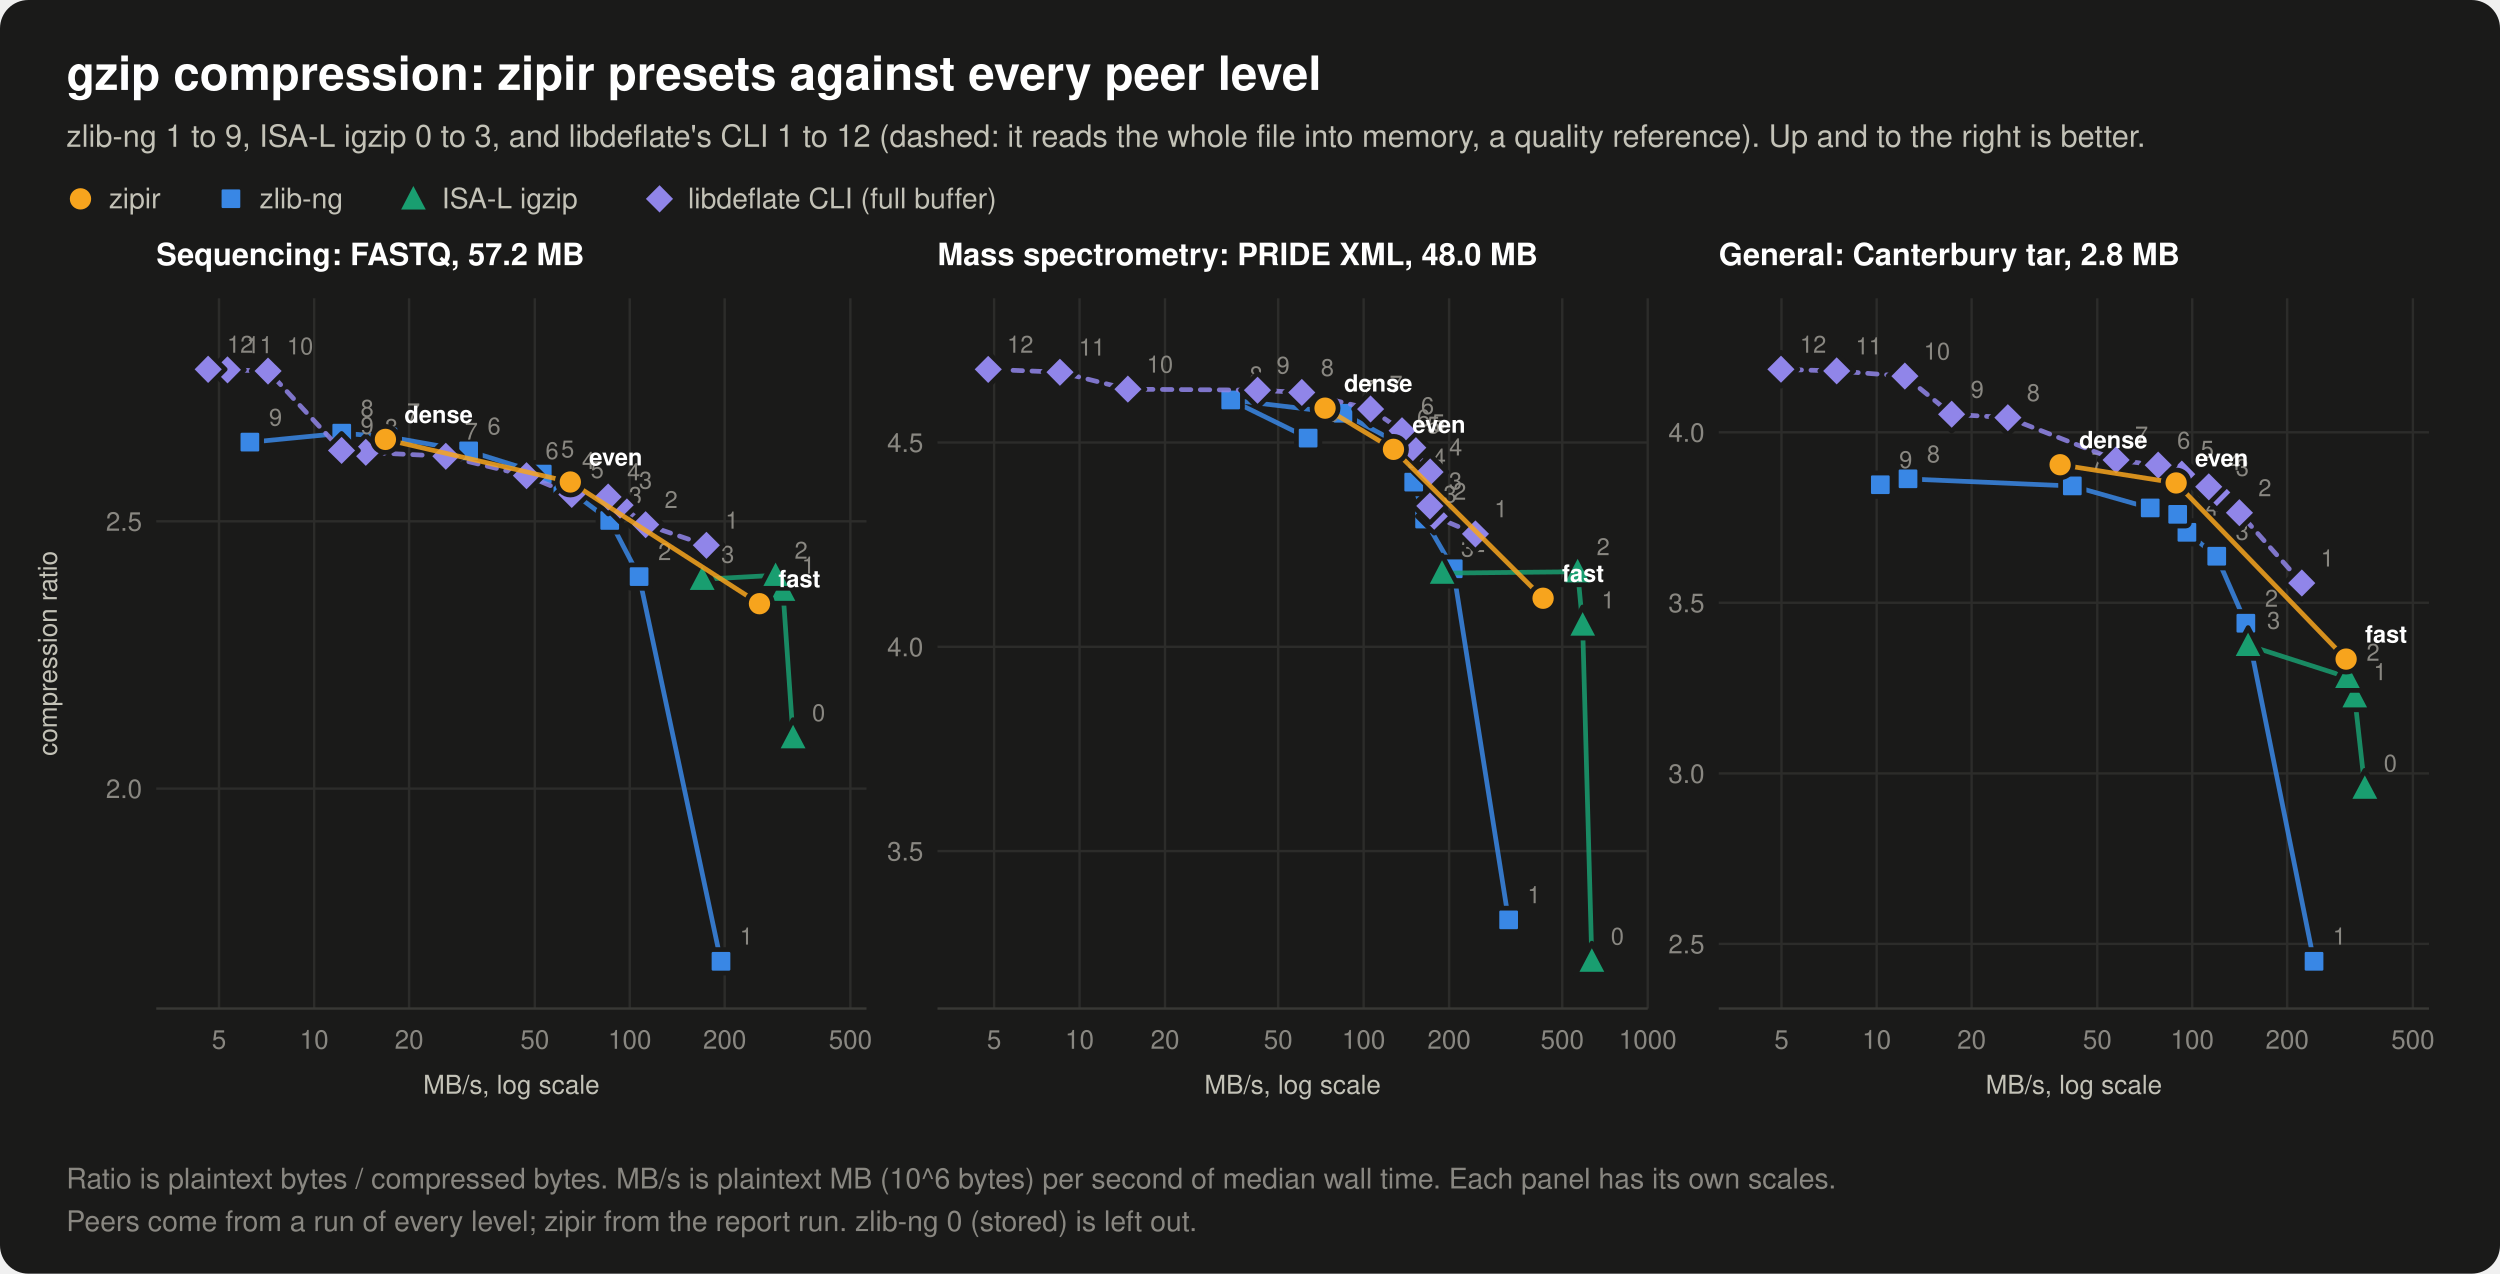
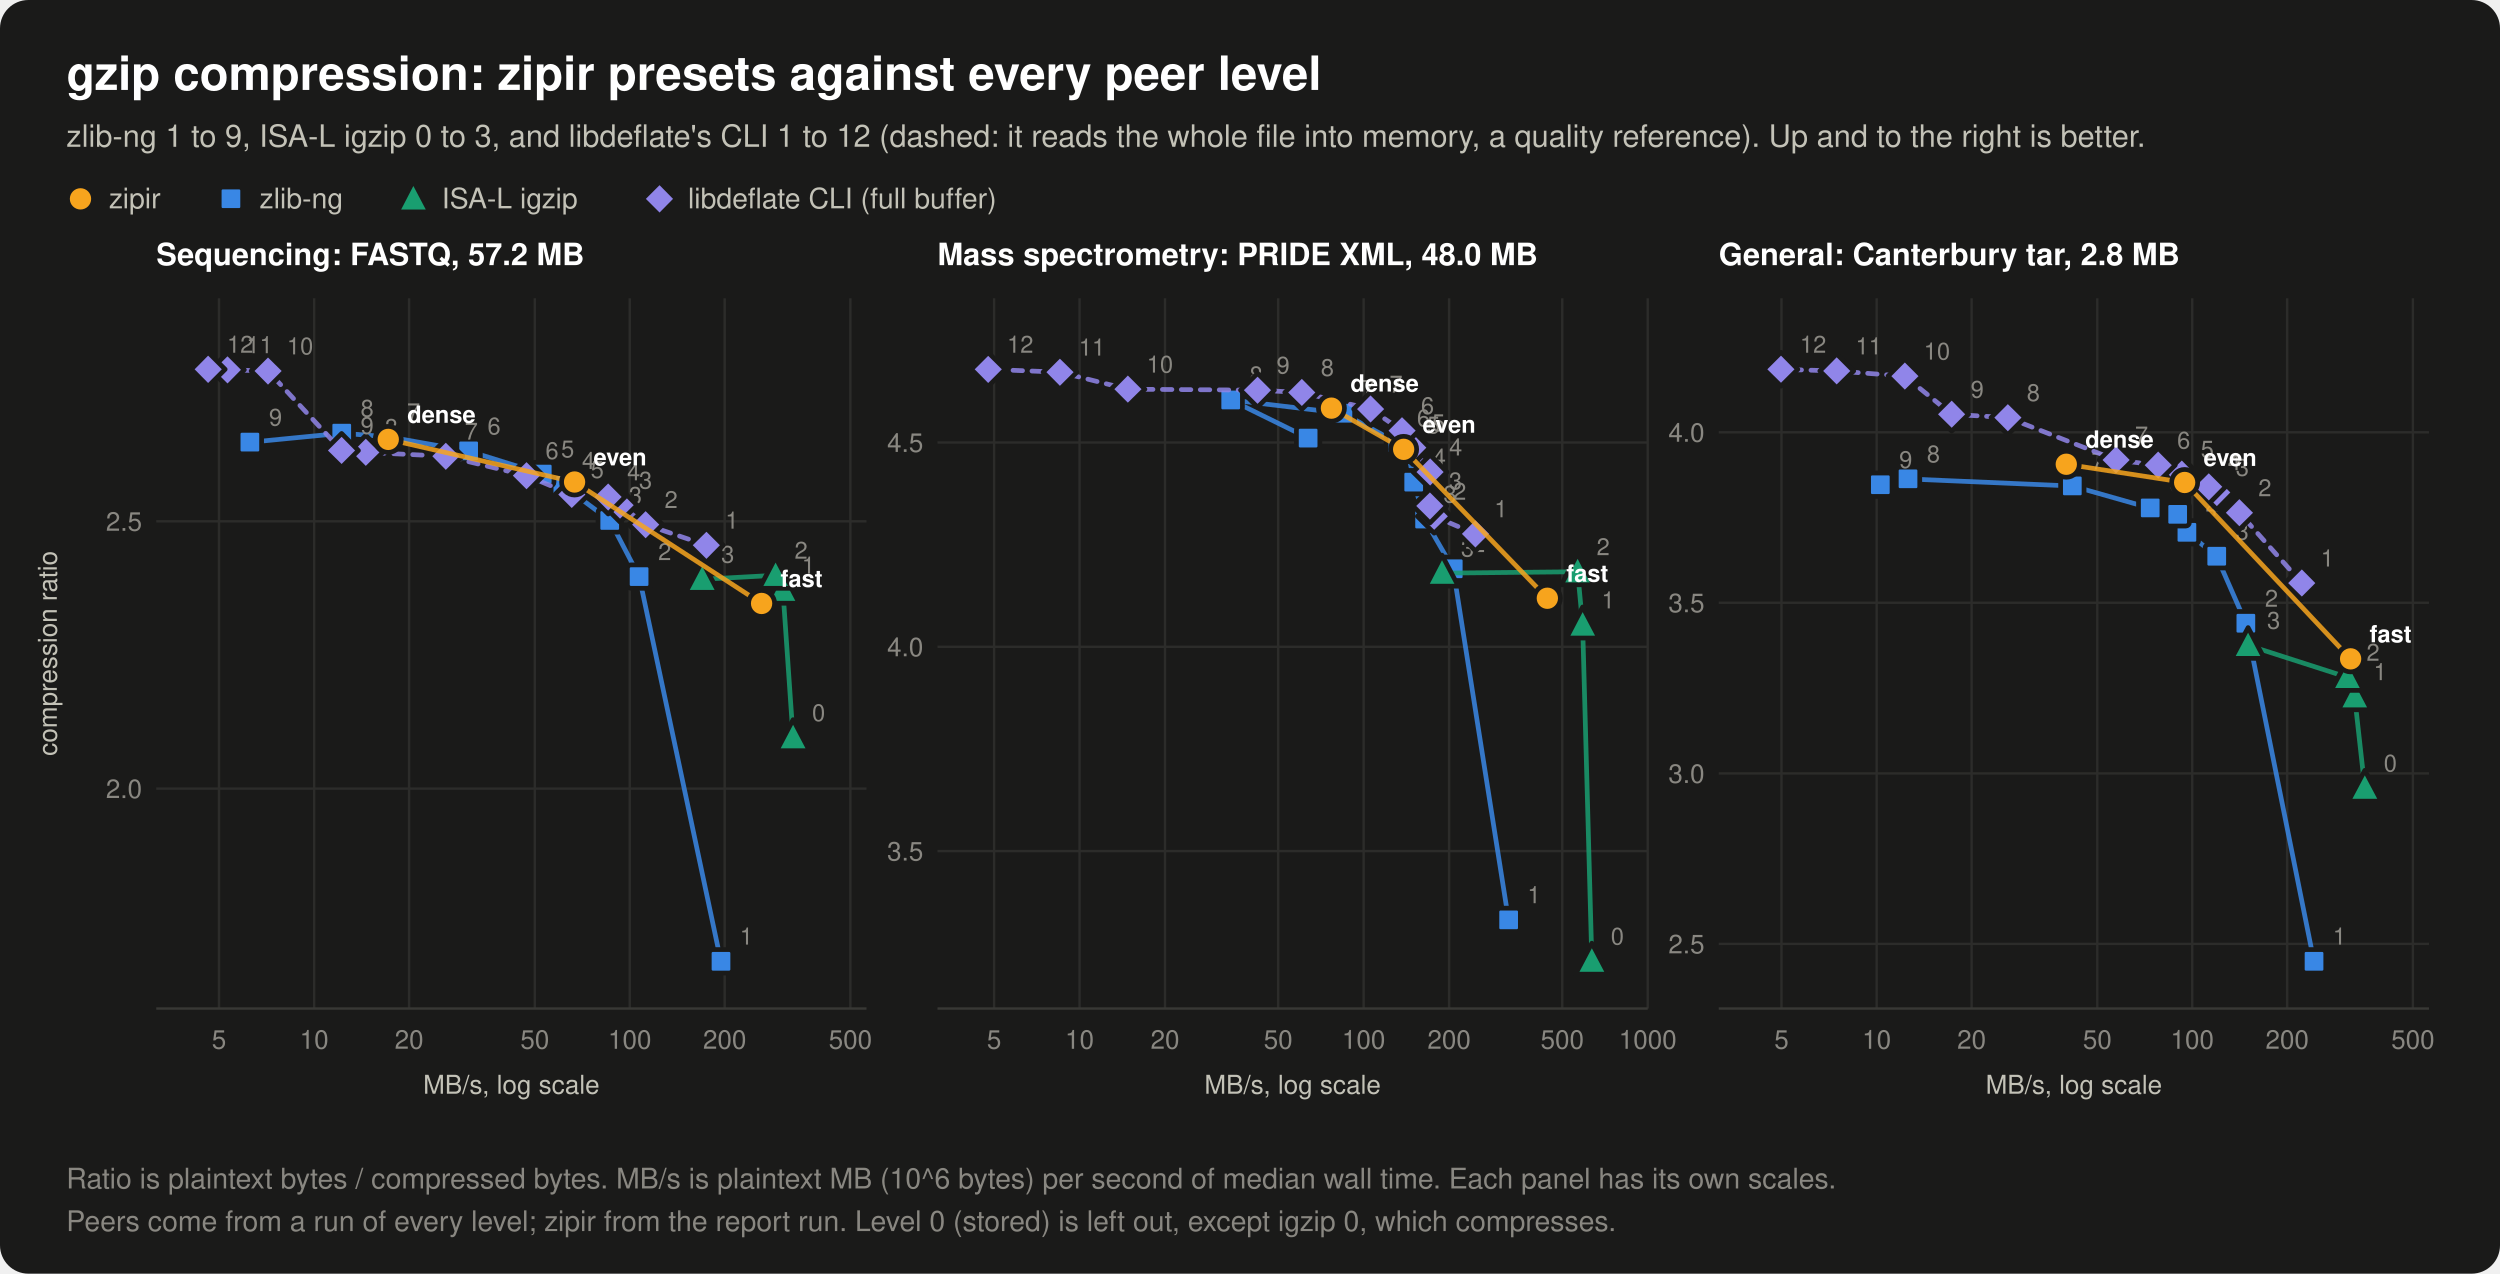
<svg xmlns="http://www.w3.org/2000/svg" viewBox="0 0 1056 538" width="1056" height="538" role="img" font-family="system-ui, -apple-system, &quot;Segoe UI&quot;, Helvetica, Arial, sans-serif">
  <rect width="1056" height="538" rx="12" fill="#1a1a19" />
  <text x="28.0" y="38.0" font-size="20" fill="#ffffff" text-anchor="start" font-weight="650">gzip compression: zipir presets against every peer level</text>
  <text x="28.0" y="62.0" font-size="13" fill="#c3c2b7" text-anchor="start" font-weight="400">zlib-ng 1 to 9, ISA-L igzip 0 to 3, and libdeflate's CLI 1 to 12 (dashed: it reads the whole file into memory, a quality reference). Up and to the right is better.</text>
  <circle cx="34.0" cy="84.0" r="5.5" fill="#f7a41d" stroke="#1a1a19" stroke-width="2" />
  <text x="46.0" y="88.0" font-size="12" fill="#c3c2b7" text-anchor="start" font-weight="400">zipir</text>
  <rect x="92.6" y="79.0" width="9.9" height="9.9" rx="1.5" fill="#3987e5" stroke="#1a1a19" stroke-width="2" />
  <text x="109.6" y="88.0" font-size="12" fill="#c3c2b7" text-anchor="start" font-weight="400">zlib-ng</text>
  <path d="M174.6,76.4 L181.5,89.5 L167.8,89.5 Z" fill="#199e70" stroke="#1a1a19" stroke-width="2" stroke-linejoin="round" />
  <text x="186.6" y="88.0" font-size="12" fill="#c3c2b7" text-anchor="start" font-weight="400">ISA-L igzip</text>
  <path d="M278.6,76.8 L285.7,84.0 L278.6,91.2 L271.4,84.0 Z" fill="#9085e9" stroke="#1a1a19" stroke-width="2" stroke-linejoin="round" />
  <text x="290.6" y="88.0" font-size="12" fill="#c3c2b7" text-anchor="start" font-weight="400">libdeflate CLI (full buffer)</text>
  <text x="66.0" y="112.0" font-size="13" fill="#ffffff" text-anchor="start" font-weight="600">Sequencing: FASTQ, 57.2 MB</text>
  <line x1="92.5" y1="126.0" x2="92.5" y2="426.0" stroke="#2c2c2a" stroke-width="1" />
  <text x="92.5" y="443.0" font-size="11" fill="#898781" text-anchor="middle" font-weight="400">5</text>
  <line x1="132.7" y1="126.0" x2="132.7" y2="426.0" stroke="#2c2c2a" stroke-width="1" />
  <text x="132.7" y="443.0" font-size="11" fill="#898781" text-anchor="middle" font-weight="400">10</text>
  <line x1="172.8" y1="126.0" x2="172.8" y2="426.0" stroke="#2c2c2a" stroke-width="1" />
  <text x="172.8" y="443.0" font-size="11" fill="#898781" text-anchor="middle" font-weight="400">20</text>
  <line x1="225.9" y1="126.0" x2="225.9" y2="426.0" stroke="#2c2c2a" stroke-width="1" />
  <text x="225.9" y="443.0" font-size="11" fill="#898781" text-anchor="middle" font-weight="400">50</text>
  <line x1="266.0" y1="126.0" x2="266.0" y2="426.0" stroke="#2c2c2a" stroke-width="1" />
  <text x="266.0" y="443.0" font-size="11" fill="#898781" text-anchor="middle" font-weight="400">100</text>
  <line x1="306.1" y1="126.0" x2="306.1" y2="426.0" stroke="#2c2c2a" stroke-width="1" />
  <text x="306.1" y="443.0" font-size="11" fill="#898781" text-anchor="middle" font-weight="400">200</text>
  <line x1="359.2" y1="126.0" x2="359.2" y2="426.0" stroke="#2c2c2a" stroke-width="1" />
  <text x="359.2" y="443.0" font-size="11" fill="#898781" text-anchor="middle" font-weight="400">500</text>
  <line x1="66.0" y1="333.1" x2="366.0" y2="333.1" stroke="#2c2c2a" stroke-width="1" />
  <text x="60.0" y="337.1" font-size="11" fill="#898781" text-anchor="end" font-weight="400">2.0</text>
  <line x1="66.0" y1="220.2" x2="366.0" y2="220.2" stroke="#2c2c2a" stroke-width="1" />
  <text x="60.0" y="224.2" font-size="11" fill="#898781" text-anchor="end" font-weight="400">2.5</text>
  <line x1="66.0" y1="426.0" x2="366.0" y2="426.0" stroke="#383835" stroke-width="1" />
  <path d="M304.5,406.0 L270.0,243.6 L257.6,219.8 L237.8,205.1 L229.0,200.2 L197.9,190.5 L163.9,184.5 L144.3,183.0 L105.6,186.8" fill="none" stroke="#3987e5" stroke-width="2" stroke-linejoin="round" stroke-linecap="round" opacity="0.85" />
  <rect x="299.6" y="401.1" width="9.9" height="9.9" rx="1.5" fill="#3987e5" stroke="#1a1a19" stroke-width="2" />
  <text x="312.5" y="399.0" font-size="10" fill="#898781" text-anchor="start" font-weight="400">1</text>
  <rect x="265.0" y="238.6" width="9.9" height="9.9" rx="1.5" fill="#3987e5" stroke="#1a1a19" stroke-width="2" />
  <text x="278.0" y="236.6" font-size="10" fill="#898781" text-anchor="start" font-weight="400">2</text>
  <rect x="252.6" y="214.9" width="9.9" height="9.9" rx="1.5" fill="#3987e5" stroke="#1a1a19" stroke-width="2" />
  <text x="265.6" y="212.8" font-size="10" fill="#898781" text-anchor="start" font-weight="400">3</text>
  <rect x="232.8" y="200.1" width="9.9" height="9.9" rx="1.5" fill="#3987e5" stroke="#1a1a19" stroke-width="2" />
  <text x="245.8" y="198.1" font-size="10" fill="#898781" text-anchor="start" font-weight="400">4</text>
  <rect x="224.1" y="195.3" width="9.9" height="9.9" rx="1.5" fill="#3987e5" stroke="#1a1a19" stroke-width="2" />
  <text x="237.0" y="193.2" font-size="10" fill="#898781" text-anchor="start" font-weight="400">5</text>
  <rect x="193.0" y="185.5" width="9.9" height="9.9" rx="1.5" fill="#3987e5" stroke="#1a1a19" stroke-width="2" />
  <text x="205.9" y="183.5" font-size="10" fill="#898781" text-anchor="start" font-weight="400">6</text>
  <rect x="158.9" y="179.6" width="9.9" height="9.9" rx="1.5" fill="#3987e5" stroke="#1a1a19" stroke-width="2" />
  <text x="171.9" y="177.5" font-size="10" fill="#898781" text-anchor="start" font-weight="400">7</text>
  <rect x="139.4" y="178.0" width="9.9" height="9.9" rx="1.5" fill="#3987e5" stroke="#1a1a19" stroke-width="2" />
  <text x="152.3" y="176.0" font-size="10" fill="#898781" text-anchor="start" font-weight="400">8</text>
  <rect x="100.6" y="181.8" width="9.9" height="9.9" rx="1.5" fill="#3987e5" stroke="#1a1a19" stroke-width="2" />
  <text x="113.6" y="179.8" font-size="10" fill="#898781" text-anchor="start" font-weight="400">9</text>
  <path d="M335.0,311.6 L330.7,249.3 L327.6,243.0 L296.6,244.7" fill="none" stroke="#199e70" stroke-width="2" stroke-linejoin="round" stroke-linecap="round" opacity="0.85" />
  <path d="M335.0,304.0 L341.9,317.1 L328.1,317.1 Z" fill="#199e70" stroke="#1a1a19" stroke-width="2" stroke-linejoin="round" />
  <text x="343.0" y="304.6" font-size="10" fill="#898781" text-anchor="start" font-weight="400">0</text>
  <path d="M330.7,241.7 L337.6,254.8 L323.9,254.8 Z" fill="#199e70" stroke="#1a1a19" stroke-width="2" stroke-linejoin="round" />
  <text x="338.7" y="242.3" font-size="10" fill="#898781" text-anchor="start" font-weight="400">1</text>
  <path d="M327.6,235.5 L334.5,248.5 L320.8,248.5 Z" fill="#199e70" stroke="#1a1a19" stroke-width="2" stroke-linejoin="round" />
  <text x="335.6" y="236.0" font-size="10" fill="#898781" text-anchor="start" font-weight="400">2</text>
  <path d="M296.6,237.1 L303.5,250.2 L289.7,250.2 Z" fill="#199e70" stroke="#1a1a19" stroke-width="2" stroke-linejoin="round" />
  <text x="304.6" y="237.7" font-size="10" fill="#898781" text-anchor="start" font-weight="400">3</text>
  <path d="M298.4,230.3 L272.7,221.6 L261.9,213.4 L256.9,209.9 L241.5,208.9 L222.4,200.9 L188.3,192.7 L154.5,191.1 L144.3,190.3 L113.2,156.7 L96.1,156.2 L87.9,156.0" fill="none" stroke="#9085e9" stroke-width="2" stroke-dasharray="4 4" stroke-linejoin="round" stroke-linecap="round" opacity="0.85" />
  <path d="M298.4,223.2 L305.5,230.3 L298.4,237.5 L291.2,230.3 Z" fill="#9085e9" stroke="#1a1a19" stroke-width="2" stroke-linejoin="round" />
  <text x="306.4" y="223.3" font-size="10" fill="#898781" text-anchor="start" font-weight="400">1</text>
  <path d="M272.7,214.5 L279.9,221.6 L272.7,228.8 L265.6,221.6 Z" fill="#9085e9" stroke="#1a1a19" stroke-width="2" stroke-linejoin="round" />
  <text x="280.7" y="214.6" font-size="10" fill="#898781" text-anchor="start" font-weight="400">2</text>
  <path d="M261.9,206.2 L269.1,213.4 L261.9,220.5 L254.8,213.4 Z" fill="#9085e9" stroke="#1a1a19" stroke-width="2" stroke-linejoin="round" />
  <text x="269.9" y="206.4" font-size="10" fill="#898781" text-anchor="start" font-weight="400">3</text>
  <path d="M256.9,202.8 L264.0,209.9 L256.9,217.1 L249.7,209.9 Z" fill="#9085e9" stroke="#1a1a19" stroke-width="2" stroke-linejoin="round" />
  <text x="264.9" y="202.9" font-size="10" fill="#898781" text-anchor="start" font-weight="400">4</text>
  <path d="M241.5,201.7 L248.7,208.9 L241.5,216.0 L234.4,208.9 Z" fill="#9085e9" stroke="#1a1a19" stroke-width="2" stroke-linejoin="round" />
  <text x="249.5" y="201.9" font-size="10" fill="#898781" text-anchor="start" font-weight="400">5</text>
  <path d="M222.4,193.8 L229.5,200.9 L222.4,208.1 L215.2,200.9 Z" fill="#9085e9" stroke="#1a1a19" stroke-width="2" stroke-linejoin="round" />
  <text x="230.4" y="193.9" font-size="10" fill="#898781" text-anchor="start" font-weight="400">6</text>
  <path d="M188.3,185.6 L195.5,192.7 L188.3,199.9 L181.2,192.7 Z" fill="#9085e9" stroke="#1a1a19" stroke-width="2" stroke-linejoin="round" />
  <text x="196.3" y="185.7" font-size="10" fill="#898781" text-anchor="start" font-weight="400">7</text>
  <path d="M154.5,183.9 L161.7,191.1 L154.5,198.2 L147.4,191.1 Z" fill="#9085e9" stroke="#1a1a19" stroke-width="2" stroke-linejoin="round" />
  <text x="162.5" y="184.1" font-size="10" fill="#898781" text-anchor="start" font-weight="400">8</text>
  <path d="M144.3,183.1 L151.4,190.3 L144.3,197.4 L137.1,190.3 Z" fill="#9085e9" stroke="#1a1a19" stroke-width="2" stroke-linejoin="round" />
  <text x="152.3" y="183.3" font-size="10" fill="#898781" text-anchor="start" font-weight="400">9</text>
  <path d="M113.2,149.6 L120.4,156.7 L113.2,163.9 L106.1,156.7 Z" fill="#9085e9" stroke="#1a1a19" stroke-width="2" stroke-linejoin="round" />
  <text x="121.2" y="149.7" font-size="10" fill="#898781" text-anchor="start" font-weight="400">10</text>
  <path d="M96.1,149.1 L103.2,156.2 L96.1,163.4 L88.9,156.2 Z" fill="#9085e9" stroke="#1a1a19" stroke-width="2" stroke-linejoin="round" />
  <text x="104.1" y="149.2" font-size="10" fill="#898781" text-anchor="start" font-weight="400">11</text>
  <path d="M87.9,148.8 L95.1,156.0 L87.9,163.2 L80.8,156.0 Z" fill="#9085e9" stroke="#1a1a19" stroke-width="2" stroke-linejoin="round" />
  <text x="95.9" y="149.0" font-size="10" fill="#898781" text-anchor="start" font-weight="400">12</text>
-   <path d="M320.8,255.0 L240.9,203.6 L162.8,185.6" fill="none" stroke="#f7a41d" stroke-width="2" stroke-linejoin="round" stroke-linecap="round" opacity="0.85" />
-   <circle cx="320.8" cy="255.0" r="5.5" fill="#f7a41d" stroke="#1a1a19" stroke-width="2" />
-   <text x="328.8" y="248.0" font-size="10" fill="#ffffff" text-anchor="start" font-weight="600">fast</text>
-   <circle cx="240.9" cy="203.6" r="5.5" fill="#f7a41d" stroke="#1a1a19" stroke-width="2" />
-   <text x="248.9" y="196.6" font-size="10" fill="#ffffff" text-anchor="start" font-weight="600">even</text>
-   <circle cx="162.8" cy="185.6" r="5.5" fill="#f7a41d" stroke="#1a1a19" stroke-width="2" />
-   <text x="170.8" y="178.6" font-size="10" fill="#ffffff" text-anchor="start" font-weight="600">dense</text>
+   <path d="M321.7,254.9 L242.7,203.6 L164.0,185.6" fill="none" stroke="#f7a41d" stroke-width="2" stroke-linejoin="round" stroke-linecap="round" opacity="0.85" />
+   <circle cx="321.7" cy="254.9" r="5.5" fill="#f7a41d" stroke="#1a1a19" stroke-width="2" />
+   <text x="329.7" y="247.9" font-size="10" fill="#ffffff" text-anchor="start" font-weight="600">fast</text>
+   <circle cx="242.7" cy="203.6" r="5.5" fill="#f7a41d" stroke="#1a1a19" stroke-width="2" />
+   <text x="250.7" y="196.6" font-size="10" fill="#ffffff" text-anchor="start" font-weight="600">even</text>
+   <circle cx="164.0" cy="185.6" r="5.5" fill="#f7a41d" stroke="#1a1a19" stroke-width="2" />
+   <text x="172.0" y="178.6" font-size="10" fill="#ffffff" text-anchor="start" font-weight="600">dense</text>
  <text x="216.0" y="462.0" font-size="11" fill="#c3c2b7" text-anchor="middle" font-weight="400">MB/s, log scale</text>
  <text x="396.0" y="112.0" font-size="13" fill="#ffffff" text-anchor="start" font-weight="600">Mass spectrometry: PRIDE XML, 48.0 MB</text>
  <line x1="419.9" y1="126.0" x2="419.9" y2="426.0" stroke="#2c2c2a" stroke-width="1" />
  <text x="419.9" y="443.0" font-size="11" fill="#898781" text-anchor="middle" font-weight="400">5</text>
  <line x1="456.0" y1="126.0" x2="456.0" y2="426.0" stroke="#2c2c2a" stroke-width="1" />
  <text x="456.0" y="443.0" font-size="11" fill="#898781" text-anchor="middle" font-weight="400">10</text>
  <line x1="492.1" y1="126.0" x2="492.1" y2="426.0" stroke="#2c2c2a" stroke-width="1" />
  <text x="492.1" y="443.0" font-size="11" fill="#898781" text-anchor="middle" font-weight="400">20</text>
  <line x1="539.9" y1="126.0" x2="539.9" y2="426.0" stroke="#2c2c2a" stroke-width="1" />
  <text x="539.9" y="443.0" font-size="11" fill="#898781" text-anchor="middle" font-weight="400">50</text>
  <line x1="576.0" y1="126.0" x2="576.0" y2="426.0" stroke="#2c2c2a" stroke-width="1" />
  <text x="576.0" y="443.0" font-size="11" fill="#898781" text-anchor="middle" font-weight="400">100</text>
  <line x1="612.1" y1="126.0" x2="612.1" y2="426.0" stroke="#2c2c2a" stroke-width="1" />
  <text x="612.1" y="443.0" font-size="11" fill="#898781" text-anchor="middle" font-weight="400">200</text>
  <line x1="659.9" y1="126.0" x2="659.9" y2="426.0" stroke="#2c2c2a" stroke-width="1" />
  <text x="659.9" y="443.0" font-size="11" fill="#898781" text-anchor="middle" font-weight="400">500</text>
  <line x1="696.0" y1="126.0" x2="696.0" y2="426.0" stroke="#2c2c2a" stroke-width="1" />
  <text x="696.0" y="443.0" font-size="11" fill="#898781" text-anchor="middle" font-weight="400">1000</text>
  <line x1="396.0" y1="359.5" x2="696.0" y2="359.5" stroke="#2c2c2a" stroke-width="1" />
  <text x="390.0" y="363.5" font-size="11" fill="#898781" text-anchor="end" font-weight="400">3.5</text>
  <line x1="396.0" y1="273.2" x2="696.0" y2="273.2" stroke="#2c2c2a" stroke-width="1" />
  <text x="390.0" y="277.2" font-size="11" fill="#898781" text-anchor="end" font-weight="400">4.0</text>
  <line x1="396.0" y1="186.9" x2="696.0" y2="186.9" stroke="#2c2c2a" stroke-width="1" />
  <text x="390.0" y="190.9" font-size="11" fill="#898781" text-anchor="end" font-weight="400">4.5</text>
  <line x1="396.0" y1="426.0" x2="696.0" y2="426.0" stroke="#383835" stroke-width="1" />
  <path d="M637.2,388.5 L613.8,240.2 L601.7,219.3 L597.2,203.7 L594.7,190.1 L590.5,187.1 L567.2,174.6 L519.8,168.9 L552.5,185.0" fill="none" stroke="#3987e5" stroke-width="2" stroke-linejoin="round" stroke-linecap="round" opacity="0.85" />
  <rect x="632.3" y="383.6" width="9.9" height="9.9" rx="1.5" fill="#3987e5" stroke="#1a1a19" stroke-width="2" />
  <text x="645.2" y="381.5" font-size="10" fill="#898781" text-anchor="start" font-weight="400">1</text>
  <rect x="608.9" y="235.3" width="9.9" height="9.9" rx="1.5" fill="#3987e5" stroke="#1a1a19" stroke-width="2" />
  <text x="621.8" y="233.2" font-size="10" fill="#898781" text-anchor="start" font-weight="400">2</text>
  <rect x="596.8" y="214.3" width="9.9" height="9.9" rx="1.5" fill="#3987e5" stroke="#1a1a19" stroke-width="2" />
  <text x="609.7" y="212.3" font-size="10" fill="#898781" text-anchor="start" font-weight="400">3</text>
  <rect x="592.2" y="198.7" width="9.9" height="9.9" rx="1.5" fill="#3987e5" stroke="#1a1a19" stroke-width="2" />
  <text x="605.2" y="196.7" font-size="10" fill="#898781" text-anchor="start" font-weight="400">4</text>
  <rect x="589.7" y="185.1" width="9.9" height="9.9" rx="1.5" fill="#3987e5" stroke="#1a1a19" stroke-width="2" />
  <text x="602.7" y="183.1" font-size="10" fill="#898781" text-anchor="start" font-weight="400">5</text>
  <rect x="585.5" y="182.1" width="9.9" height="9.9" rx="1.5" fill="#3987e5" stroke="#1a1a19" stroke-width="2" />
  <text x="598.5" y="180.1" font-size="10" fill="#898781" text-anchor="start" font-weight="400">6</text>
  <rect x="562.3" y="169.6" width="9.9" height="9.9" rx="1.5" fill="#3987e5" stroke="#1a1a19" stroke-width="2" />
  <text x="575.2" y="167.6" font-size="10" fill="#898781" text-anchor="start" font-weight="400">7</text>
  <rect x="514.9" y="164.0" width="9.9" height="9.9" rx="1.5" fill="#3987e5" stroke="#1a1a19" stroke-width="2" />
  <text x="527.8" y="161.9" font-size="10" fill="#898781" text-anchor="start" font-weight="400">8</text>
  <rect x="547.6" y="180.1" width="9.9" height="9.9" rx="1.5" fill="#3987e5" stroke="#1a1a19" stroke-width="2" />
  <text x="560.5" y="178.0" font-size="10" fill="#898781" text-anchor="start" font-weight="400">9</text>
  <path d="M672.4,406.0 L668.5,264.0 L666.4,241.5 L609.1,242.1" fill="none" stroke="#199e70" stroke-width="2" stroke-linejoin="round" stroke-linecap="round" opacity="0.85" />
  <path d="M672.4,398.4 L679.3,411.5 L665.5,411.5 Z" fill="#199e70" stroke="#1a1a19" stroke-width="2" stroke-linejoin="round" />
  <text x="680.4" y="399.0" font-size="10" fill="#898781" text-anchor="start" font-weight="400">0</text>
  <path d="M668.5,256.4 L675.4,269.5 L661.7,269.5 Z" fill="#199e70" stroke="#1a1a19" stroke-width="2" stroke-linejoin="round" />
  <text x="676.5" y="257.0" font-size="10" fill="#898781" text-anchor="start" font-weight="400">1</text>
  <path d="M666.4,233.9 L673.2,247.0 L659.5,247.0 Z" fill="#199e70" stroke="#1a1a19" stroke-width="2" stroke-linejoin="round" />
  <text x="674.4" y="234.5" font-size="10" fill="#898781" text-anchor="start" font-weight="400">2</text>
  <path d="M609.1,234.5 L616.0,247.6 L602.3,247.6 Z" fill="#199e70" stroke="#1a1a19" stroke-width="2" stroke-linejoin="round" />
  <text x="617.1" y="235.1" font-size="10" fill="#898781" text-anchor="start" font-weight="400">3</text>
  <path d="M623.2,225.5 L605.8,218.1 L604.0,213.7 L604.1,199.4 L596.8,189.1 L592.2,181.9 L578.9,172.8 L549.9,165.8 L531.2,164.8 L476.4,164.4 L447.7,157.2 L417.4,156.0" fill="none" stroke="#9085e9" stroke-width="2" stroke-dasharray="4 4" stroke-linejoin="round" stroke-linecap="round" opacity="0.85" />
  <path d="M623.2,218.4 L630.4,225.5 L623.2,232.7 L616.1,225.5 Z" fill="#9085e9" stroke="#1a1a19" stroke-width="2" stroke-linejoin="round" />
  <text x="631.2" y="218.5" font-size="10" fill="#898781" text-anchor="start" font-weight="400">1</text>
  <path d="M605.8,210.9 L613.0,218.1 L605.8,225.2 L598.7,218.1 Z" fill="#9085e9" stroke="#1a1a19" stroke-width="2" stroke-linejoin="round" />
  <text x="613.8" y="211.1" font-size="10" fill="#898781" text-anchor="start" font-weight="400">2</text>
  <path d="M604.0,206.6 L611.1,213.7 L604.0,220.9 L596.8,213.7 Z" fill="#9085e9" stroke="#1a1a19" stroke-width="2" stroke-linejoin="round" />
  <text x="612.0" y="206.7" font-size="10" fill="#898781" text-anchor="start" font-weight="400">3</text>
  <path d="M604.1,192.2 L611.2,199.4 L604.1,206.5 L596.9,199.4 Z" fill="#9085e9" stroke="#1a1a19" stroke-width="2" stroke-linejoin="round" />
  <text x="612.1" y="192.4" font-size="10" fill="#898781" text-anchor="start" font-weight="400">4</text>
  <path d="M596.8,181.9 L603.9,189.1 L596.8,196.2 L589.6,189.1 Z" fill="#9085e9" stroke="#1a1a19" stroke-width="2" stroke-linejoin="round" />
  <text x="604.8" y="182.1" font-size="10" fill="#898781" text-anchor="start" font-weight="400">5</text>
  <path d="M592.2,174.8 L599.4,181.9 L592.2,189.1 L585.1,181.9 Z" fill="#9085e9" stroke="#1a1a19" stroke-width="2" stroke-linejoin="round" />
  <text x="600.2" y="174.9" font-size="10" fill="#898781" text-anchor="start" font-weight="400">6</text>
  <path d="M578.9,165.6 L586.1,172.8 L578.9,179.9 L571.8,172.8 Z" fill="#9085e9" stroke="#1a1a19" stroke-width="2" stroke-linejoin="round" />
  <text x="586.9" y="165.8" font-size="10" fill="#898781" text-anchor="start" font-weight="400">7</text>
  <path d="M549.9,158.6 L557.0,165.8 L549.9,172.9 L542.7,165.8 Z" fill="#9085e9" stroke="#1a1a19" stroke-width="2" stroke-linejoin="round" />
  <text x="557.9" y="158.8" font-size="10" fill="#898781" text-anchor="start" font-weight="400">8</text>
  <path d="M531.2,157.7 L538.3,164.8 L531.2,172.0 L524.0,164.8 Z" fill="#9085e9" stroke="#1a1a19" stroke-width="2" stroke-linejoin="round" />
  <text x="539.2" y="157.8" font-size="10" fill="#898781" text-anchor="start" font-weight="400">9</text>
  <path d="M476.4,157.2 L483.6,164.4 L476.4,171.5 L469.3,164.4 Z" fill="#9085e9" stroke="#1a1a19" stroke-width="2" stroke-linejoin="round" />
  <text x="484.4" y="157.4" font-size="10" fill="#898781" text-anchor="start" font-weight="400">10</text>
  <path d="M447.7,150.1 L454.9,157.2 L447.7,164.4 L440.6,157.2 Z" fill="#9085e9" stroke="#1a1a19" stroke-width="2" stroke-linejoin="round" />
  <text x="455.7" y="150.2" font-size="10" fill="#898781" text-anchor="start" font-weight="400">11</text>
  <path d="M417.4,148.9 L424.6,156.0 L417.4,163.2 L410.3,156.0 Z" fill="#9085e9" stroke="#1a1a19" stroke-width="2" stroke-linejoin="round" />
  <text x="425.4" y="149.0" font-size="10" fill="#898781" text-anchor="start" font-weight="400">12</text>
-   <path d="M651.8,252.7 L588.6,189.8 L559.7,172.4" fill="none" stroke="#f7a41d" stroke-width="2" stroke-linejoin="round" stroke-linecap="round" opacity="0.85" />
-   <circle cx="651.8" cy="252.7" r="5.5" fill="#f7a41d" stroke="#1a1a19" stroke-width="2" />
-   <text x="659.8" y="245.7" font-size="10" fill="#ffffff" text-anchor="start" font-weight="600">fast</text>
-   <circle cx="588.6" cy="189.8" r="5.5" fill="#f7a41d" stroke="#1a1a19" stroke-width="2" />
-   <text x="596.6" y="182.8" font-size="10" fill="#ffffff" text-anchor="start" font-weight="600">even</text>
-   <circle cx="559.7" cy="172.4" r="5.5" fill="#f7a41d" stroke="#1a1a19" stroke-width="2" />
-   <text x="567.7" y="165.4" font-size="10" fill="#ffffff" text-anchor="start" font-weight="600">dense</text>
+   <path d="M653.6,252.7 L592.9,189.8 L562.4,172.4" fill="none" stroke="#f7a41d" stroke-width="2" stroke-linejoin="round" stroke-linecap="round" opacity="0.85" />
+   <circle cx="653.6" cy="252.7" r="5.5" fill="#f7a41d" stroke="#1a1a19" stroke-width="2" />
+   <text x="661.6" y="245.7" font-size="10" fill="#ffffff" text-anchor="start" font-weight="600">fast</text>
+   <circle cx="592.9" cy="189.8" r="5.5" fill="#f7a41d" stroke="#1a1a19" stroke-width="2" />
+   <text x="600.9" y="182.8" font-size="10" fill="#ffffff" text-anchor="start" font-weight="600">even</text>
+   <circle cx="562.4" cy="172.4" r="5.5" fill="#f7a41d" stroke="#1a1a19" stroke-width="2" />
+   <text x="570.4" y="165.4" font-size="10" fill="#ffffff" text-anchor="start" font-weight="600">dense</text>
  <text x="546.0" y="462.0" font-size="11" fill="#c3c2b7" text-anchor="middle" font-weight="400">MB/s, log scale</text>
  <text x="726.0" y="112.0" font-size="13" fill="#ffffff" text-anchor="start" font-weight="600">General: Canterbury tar, 2.8 MB</text>
  <line x1="752.5" y1="126.0" x2="752.5" y2="426.0" stroke="#2c2c2a" stroke-width="1" />
  <text x="752.5" y="443.0" font-size="11" fill="#898781" text-anchor="middle" font-weight="400">5</text>
  <line x1="792.7" y1="126.0" x2="792.7" y2="426.0" stroke="#2c2c2a" stroke-width="1" />
  <text x="792.7" y="443.0" font-size="11" fill="#898781" text-anchor="middle" font-weight="400">10</text>
  <line x1="832.8" y1="126.0" x2="832.8" y2="426.0" stroke="#2c2c2a" stroke-width="1" />
  <text x="832.8" y="443.0" font-size="11" fill="#898781" text-anchor="middle" font-weight="400">20</text>
  <line x1="885.9" y1="126.0" x2="885.9" y2="426.0" stroke="#2c2c2a" stroke-width="1" />
  <text x="885.9" y="443.0" font-size="11" fill="#898781" text-anchor="middle" font-weight="400">50</text>
  <line x1="926.0" y1="126.0" x2="926.0" y2="426.0" stroke="#2c2c2a" stroke-width="1" />
  <text x="926.0" y="443.0" font-size="11" fill="#898781" text-anchor="middle" font-weight="400">100</text>
  <line x1="966.1" y1="126.0" x2="966.1" y2="426.0" stroke="#2c2c2a" stroke-width="1" />
  <text x="966.1" y="443.0" font-size="11" fill="#898781" text-anchor="middle" font-weight="400">200</text>
  <line x1="1019.2" y1="126.0" x2="1019.2" y2="426.0" stroke="#2c2c2a" stroke-width="1" />
  <text x="1019.2" y="443.0" font-size="11" fill="#898781" text-anchor="middle" font-weight="400">500</text>
  <line x1="726.0" y1="398.7" x2="1026.0" y2="398.7" stroke="#2c2c2a" stroke-width="1" />
  <text x="720.0" y="402.7" font-size="11" fill="#898781" text-anchor="end" font-weight="400">2.5</text>
  <line x1="726.0" y1="326.7" x2="1026.0" y2="326.7" stroke="#2c2c2a" stroke-width="1" />
  <text x="720.0" y="330.7" font-size="11" fill="#898781" text-anchor="end" font-weight="400">3.0</text>
  <line x1="726.0" y1="254.6" x2="1026.0" y2="254.6" stroke="#2c2c2a" stroke-width="1" />
  <text x="720.0" y="258.6" font-size="11" fill="#898781" text-anchor="end" font-weight="400">3.5</text>
  <line x1="726.0" y1="182.6" x2="1026.0" y2="182.6" stroke="#2c2c2a" stroke-width="1" />
  <text x="720.0" y="186.6" font-size="11" fill="#898781" text-anchor="end" font-weight="400">4.0</text>
  <line x1="726.0" y1="426.0" x2="1026.0" y2="426.0" stroke="#383835" stroke-width="1" />
  <path d="M977.4,406.0 L948.7,263.3 L936.3,235.0 L923.7,224.8 L919.8,217.3 L908.2,214.6 L875.4,205.3 L805.9,202.3 L794.2,204.7" fill="none" stroke="#3987e5" stroke-width="2" stroke-linejoin="round" stroke-linecap="round" opacity="0.85" />
  <rect x="972.5" y="401.1" width="9.9" height="9.9" rx="1.5" fill="#3987e5" stroke="#1a1a19" stroke-width="2" />
  <text x="985.4" y="399.0" font-size="10" fill="#898781" text-anchor="start" font-weight="400">1</text>
  <rect x="943.7" y="258.3" width="9.9" height="9.9" rx="1.5" fill="#3987e5" stroke="#1a1a19" stroke-width="2" />
  <text x="956.7" y="256.3" font-size="10" fill="#898781" text-anchor="start" font-weight="400">2</text>
  <rect x="931.4" y="230.0" width="9.9" height="9.9" rx="1.5" fill="#3987e5" stroke="#1a1a19" stroke-width="2" />
  <text x="944.3" y="228.0" font-size="10" fill="#898781" text-anchor="start" font-weight="400">3</text>
  <rect x="918.8" y="219.9" width="9.9" height="9.9" rx="1.5" fill="#3987e5" stroke="#1a1a19" stroke-width="2" />
  <text x="931.7" y="217.8" font-size="10" fill="#898781" text-anchor="start" font-weight="400">4</text>
  <rect x="914.9" y="212.3" width="9.9" height="9.9" rx="1.5" fill="#3987e5" stroke="#1a1a19" stroke-width="2" />
  <text x="927.8" y="210.3" font-size="10" fill="#898781" text-anchor="start" font-weight="400">5</text>
  <rect x="903.3" y="209.6" width="9.9" height="9.9" rx="1.5" fill="#3987e5" stroke="#1a1a19" stroke-width="2" />
  <text x="916.2" y="207.6" font-size="10" fill="#898781" text-anchor="start" font-weight="400">6</text>
  <rect x="870.4" y="200.3" width="9.9" height="9.9" rx="1.5" fill="#3987e5" stroke="#1a1a19" stroke-width="2" />
  <text x="883.4" y="198.3" font-size="10" fill="#898781" text-anchor="start" font-weight="400">7</text>
  <rect x="801.0" y="197.3" width="9.9" height="9.9" rx="1.5" fill="#3987e5" stroke="#1a1a19" stroke-width="2" />
  <text x="813.9" y="195.3" font-size="10" fill="#898781" text-anchor="start" font-weight="400">8</text>
  <rect x="789.3" y="199.8" width="9.9" height="9.9" rx="1.5" fill="#3987e5" stroke="#1a1a19" stroke-width="2" />
  <text x="802.2" y="197.7" font-size="10" fill="#898781" text-anchor="start" font-weight="400">9</text>
  <path d="M998.9,332.9 L994.6,294.3 L991.6,286.1 L949.6,272.6" fill="none" stroke="#199e70" stroke-width="2" stroke-linejoin="round" stroke-linecap="round" opacity="0.85" />
  <path d="M998.9,325.4 L1005.8,338.4 L992.0,338.4 Z" fill="#199e70" stroke="#1a1a19" stroke-width="2" stroke-linejoin="round" />
  <text x="1006.9" y="325.9" font-size="10" fill="#898781" text-anchor="start" font-weight="400">0</text>
  <path d="M994.6,286.7 L1001.5,299.8 L987.8,299.8 Z" fill="#199e70" stroke="#1a1a19" stroke-width="2" stroke-linejoin="round" />
  <text x="1002.6" y="287.3" font-size="10" fill="#898781" text-anchor="start" font-weight="400">1</text>
  <path d="M991.6,278.6 L998.4,291.6 L984.7,291.6 Z" fill="#199e70" stroke="#1a1a19" stroke-width="2" stroke-linejoin="round" />
  <text x="999.6" y="279.1" font-size="10" fill="#898781" text-anchor="start" font-weight="400">2</text>
  <path d="M949.6,265.1 L956.4,278.1 L942.7,278.1 Z" fill="#199e70" stroke="#1a1a19" stroke-width="2" stroke-linejoin="round" />
  <text x="957.6" y="265.6" font-size="10" fill="#898781" text-anchor="start" font-weight="400">3</text>
  <path d="M972.3,246.3 L945.9,216.6 L936.4,208.0 L933.0,205.6 L921.6,200.3 L911.6,196.5 L893.8,194.3 L848.1,176.4 L824.4,175.0 L804.6,158.9 L775.8,156.7 L752.3,156.0" fill="none" stroke="#9085e9" stroke-width="2" stroke-dasharray="4 4" stroke-linejoin="round" stroke-linecap="round" opacity="0.85" />
  <path d="M972.3,239.1 L979.4,246.3 L972.3,253.4 L965.1,246.3 Z" fill="#9085e9" stroke="#1a1a19" stroke-width="2" stroke-linejoin="round" />
  <text x="980.3" y="239.3" font-size="10" fill="#898781" text-anchor="start" font-weight="400">1</text>
  <path d="M945.9,209.4 L953.1,216.6 L945.9,223.7 L938.8,216.6 Z" fill="#9085e9" stroke="#1a1a19" stroke-width="2" stroke-linejoin="round" />
  <text x="953.9" y="209.6" font-size="10" fill="#898781" text-anchor="start" font-weight="400">2</text>
  <path d="M936.4,200.9 L943.5,208.0 L936.4,215.2 L929.2,208.0 Z" fill="#9085e9" stroke="#1a1a19" stroke-width="2" stroke-linejoin="round" />
  <text x="944.4" y="201.0" font-size="10" fill="#898781" text-anchor="start" font-weight="400">3</text>
  <path d="M933.0,198.5 L940.1,205.6 L933.0,212.8 L925.8,205.6 Z" fill="#9085e9" stroke="#1a1a19" stroke-width="2" stroke-linejoin="round" />
  <text x="941.0" y="198.6" font-size="10" fill="#898781" text-anchor="start" font-weight="400">4</text>
  <path d="M921.6,193.1 L928.7,200.3 L921.6,207.4 L914.4,200.3 Z" fill="#9085e9" stroke="#1a1a19" stroke-width="2" stroke-linejoin="round" />
  <text x="929.6" y="193.3" font-size="10" fill="#898781" text-anchor="start" font-weight="400">5</text>
  <path d="M911.6,189.3 L918.8,196.5 L911.6,203.6 L904.5,196.5 Z" fill="#9085e9" stroke="#1a1a19" stroke-width="2" stroke-linejoin="round" />
  <text x="919.6" y="189.5" font-size="10" fill="#898781" text-anchor="start" font-weight="400">6</text>
  <path d="M893.8,187.1 L901.0,194.3 L893.8,201.4 L886.7,194.3 Z" fill="#9085e9" stroke="#1a1a19" stroke-width="2" stroke-linejoin="round" />
  <text x="901.8" y="187.3" font-size="10" fill="#898781" text-anchor="start" font-weight="400">7</text>
  <path d="M848.1,169.3 L855.3,176.4 L848.1,183.6 L841.0,176.4 Z" fill="#9085e9" stroke="#1a1a19" stroke-width="2" stroke-linejoin="round" />
  <text x="856.1" y="169.4" font-size="10" fill="#898781" text-anchor="start" font-weight="400">8</text>
  <path d="M824.4,167.8 L831.5,175.0 L824.4,182.1 L817.2,175.0 Z" fill="#9085e9" stroke="#1a1a19" stroke-width="2" stroke-linejoin="round" />
  <text x="832.4" y="168.0" font-size="10" fill="#898781" text-anchor="start" font-weight="400">9</text>
  <path d="M804.6,151.7 L811.8,158.9 L804.6,166.0 L797.5,158.9 Z" fill="#9085e9" stroke="#1a1a19" stroke-width="2" stroke-linejoin="round" />
  <text x="812.6" y="151.9" font-size="10" fill="#898781" text-anchor="start" font-weight="400">10</text>
  <path d="M775.8,149.5 L783.0,156.7 L775.8,163.8 L768.7,156.7 Z" fill="#9085e9" stroke="#1a1a19" stroke-width="2" stroke-linejoin="round" />
  <text x="783.8" y="149.7" font-size="10" fill="#898781" text-anchor="start" font-weight="400">11</text>
  <path d="M752.3,148.8 L759.4,156.0 L752.3,163.1 L745.1,156.0 Z" fill="#9085e9" stroke="#1a1a19" stroke-width="2" stroke-linejoin="round" />
  <text x="760.3" y="149.0" font-size="10" fill="#898781" text-anchor="start" font-weight="400">12</text>
-   <path d="M991.0,278.4 L919.2,204.0 L870.2,196.3" fill="none" stroke="#f7a41d" stroke-width="2" stroke-linejoin="round" stroke-linecap="round" opacity="0.85" />
-   <circle cx="991.0" cy="278.4" r="5.5" fill="#f7a41d" stroke="#1a1a19" stroke-width="2" />
-   <text x="999.0" y="271.4" font-size="10" fill="#ffffff" text-anchor="start" font-weight="600">fast</text>
-   <circle cx="919.2" cy="204.0" r="5.5" fill="#f7a41d" stroke="#1a1a19" stroke-width="2" />
-   <text x="927.2" y="197.0" font-size="10" fill="#ffffff" text-anchor="start" font-weight="600">even</text>
-   <circle cx="870.2" cy="196.3" r="5.5" fill="#f7a41d" stroke="#1a1a19" stroke-width="2" />
-   <text x="878.2" y="189.3" font-size="10" fill="#ffffff" text-anchor="start" font-weight="600">dense</text>
+   <path d="M992.9,278.3 L922.8,203.8 L872.8,196.1" fill="none" stroke="#f7a41d" stroke-width="2" stroke-linejoin="round" stroke-linecap="round" opacity="0.85" />
+   <circle cx="992.9" cy="278.3" r="5.5" fill="#f7a41d" stroke="#1a1a19" stroke-width="2" />
+   <text x="1000.9" y="271.3" font-size="10" fill="#ffffff" text-anchor="start" font-weight="600">fast</text>
+   <circle cx="922.8" cy="203.8" r="5.5" fill="#f7a41d" stroke="#1a1a19" stroke-width="2" />
+   <text x="930.8" y="196.8" font-size="10" fill="#ffffff" text-anchor="start" font-weight="600">even</text>
+   <circle cx="872.8" cy="196.1" r="5.5" fill="#f7a41d" stroke="#1a1a19" stroke-width="2" />
+   <text x="880.8" y="189.1" font-size="10" fill="#ffffff" text-anchor="start" font-weight="600">dense</text>
  <text x="876.0" y="462.0" font-size="11" fill="#c3c2b7" text-anchor="middle" font-weight="400">MB/s, log scale</text>
  <text x="24.0" y="276.0" font-size="11" fill="#c3c2b7" text-anchor="middle" font-weight="400" transform="rotate(-90 24 276.0)">compression ratio</text>
  <text x="28.0" y="502.0" font-size="12" fill="#898781" text-anchor="start" font-weight="400">Ratio is plaintext bytes / compressed bytes. MB/s is plaintext MB (10^6 bytes) per second of median wall time. Each panel has its own scales.</text>
-   <text x="28.0" y="520.0" font-size="12" fill="#898781" text-anchor="start" font-weight="400">Peers come from a run of every level; zipir from the report run. zlib-ng 0 (stored) is left out.</text>
+   <text x="28.0" y="520.0" font-size="12" fill="#898781" text-anchor="start" font-weight="400">Peers come from a run of every level; zipir from the report run. Level 0 (stored) is left out, except igzip 0, which compresses.</text>
</svg>
